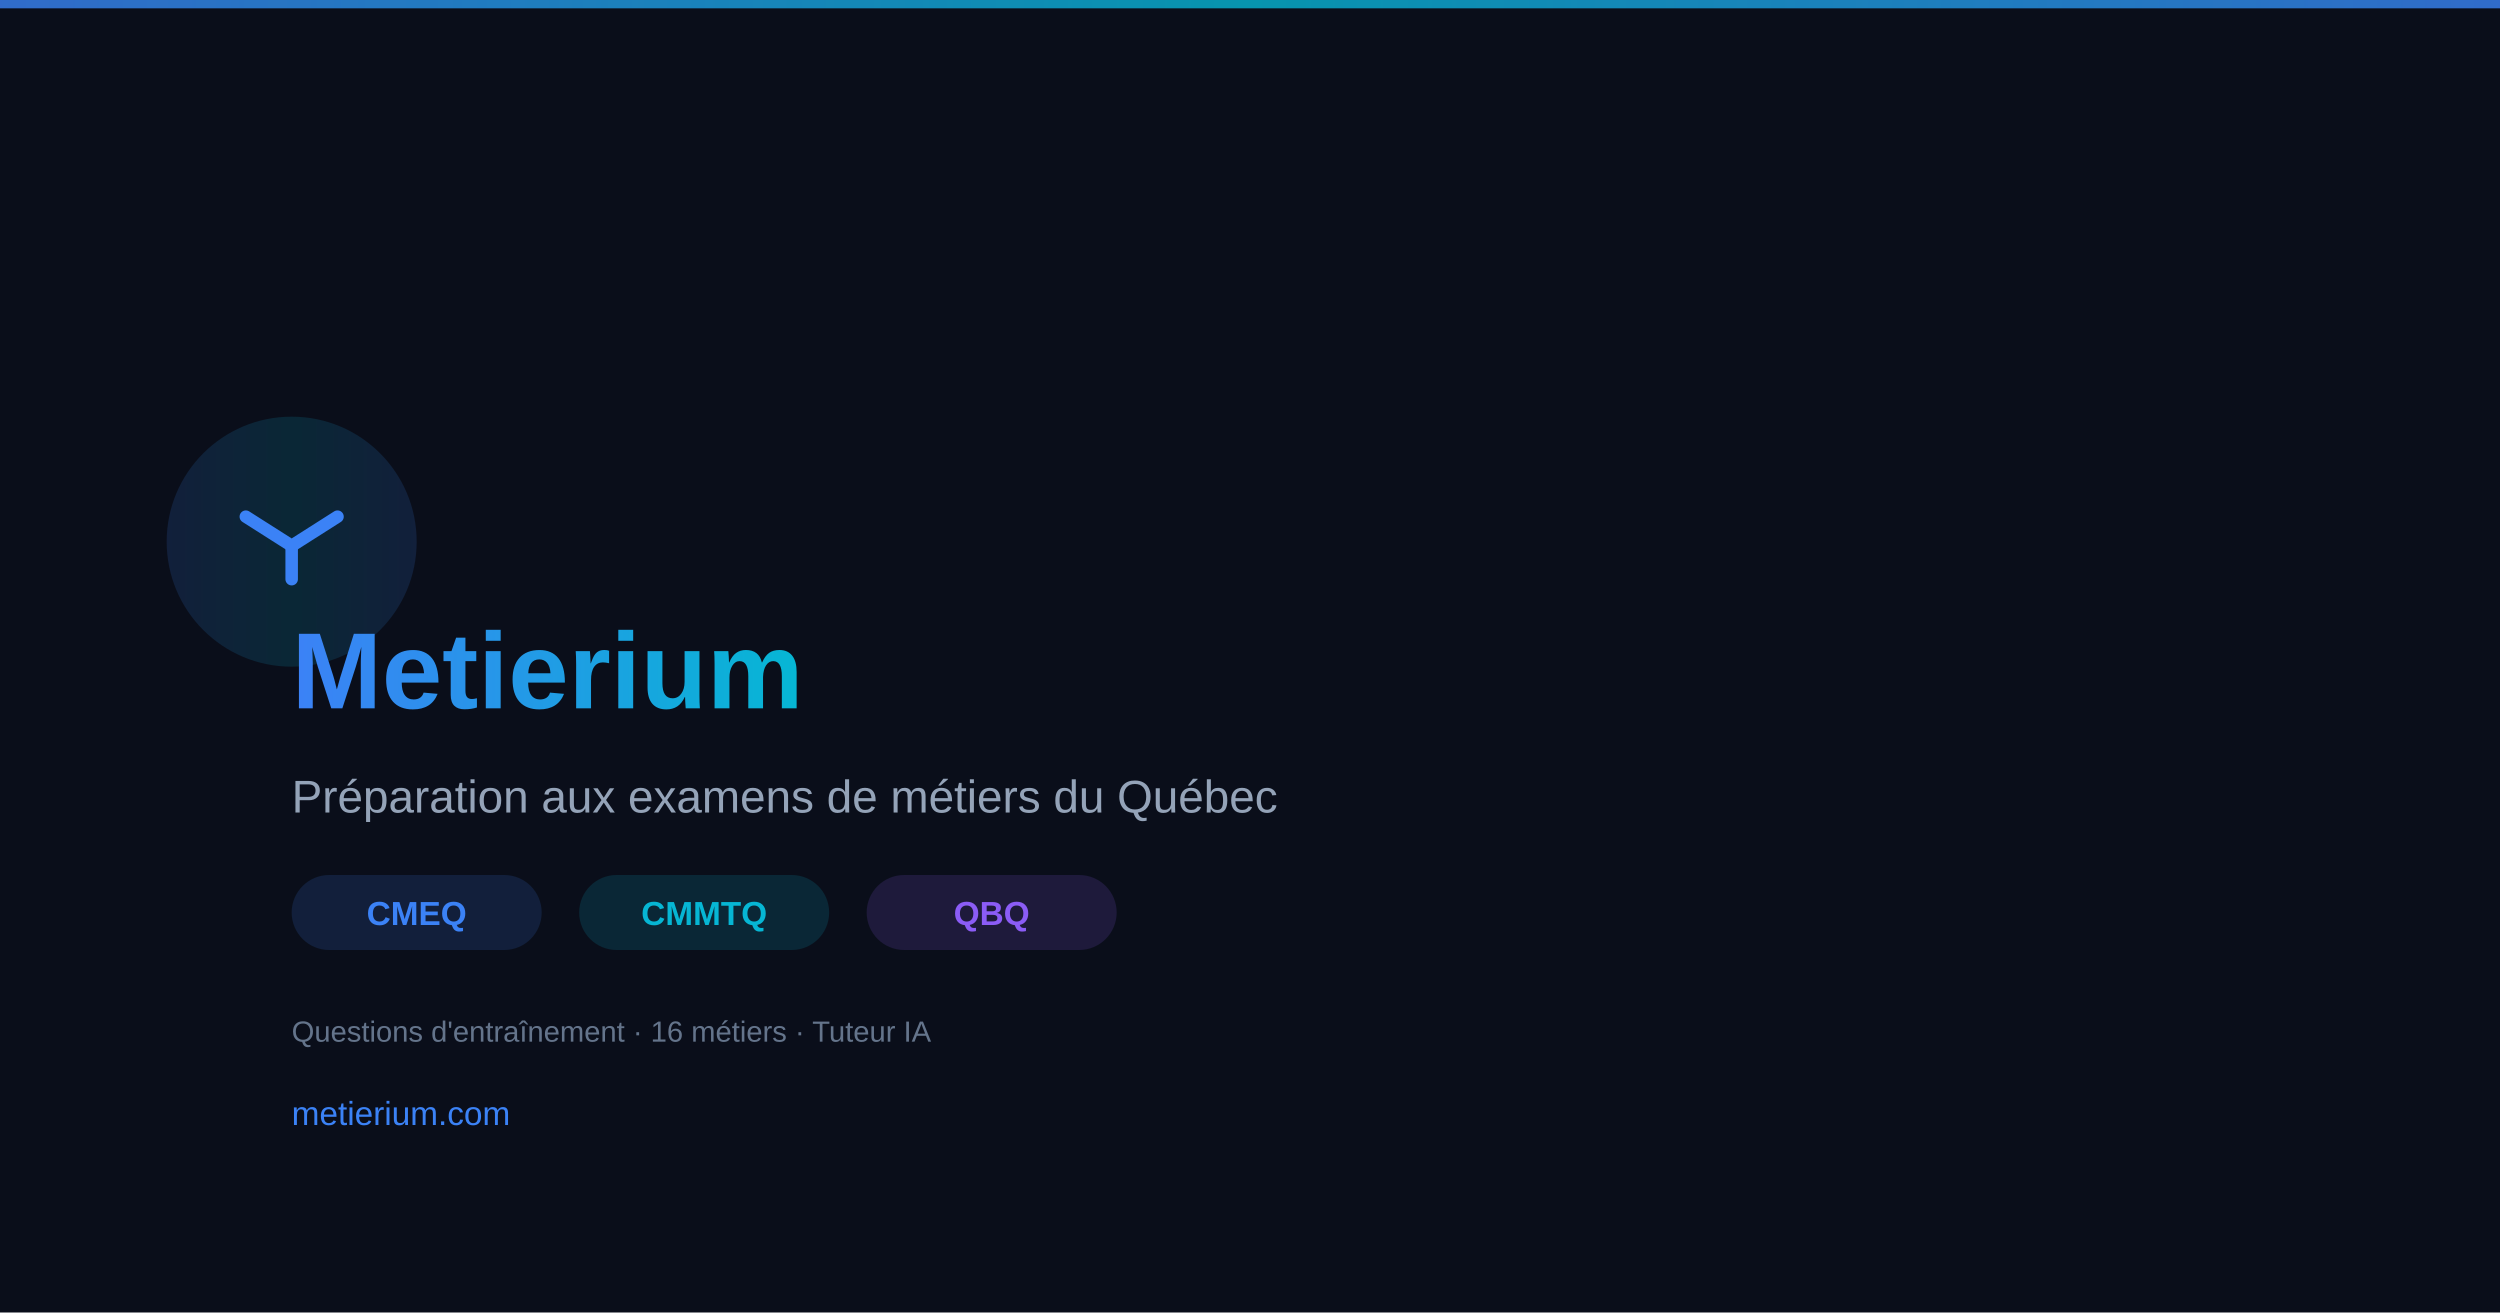
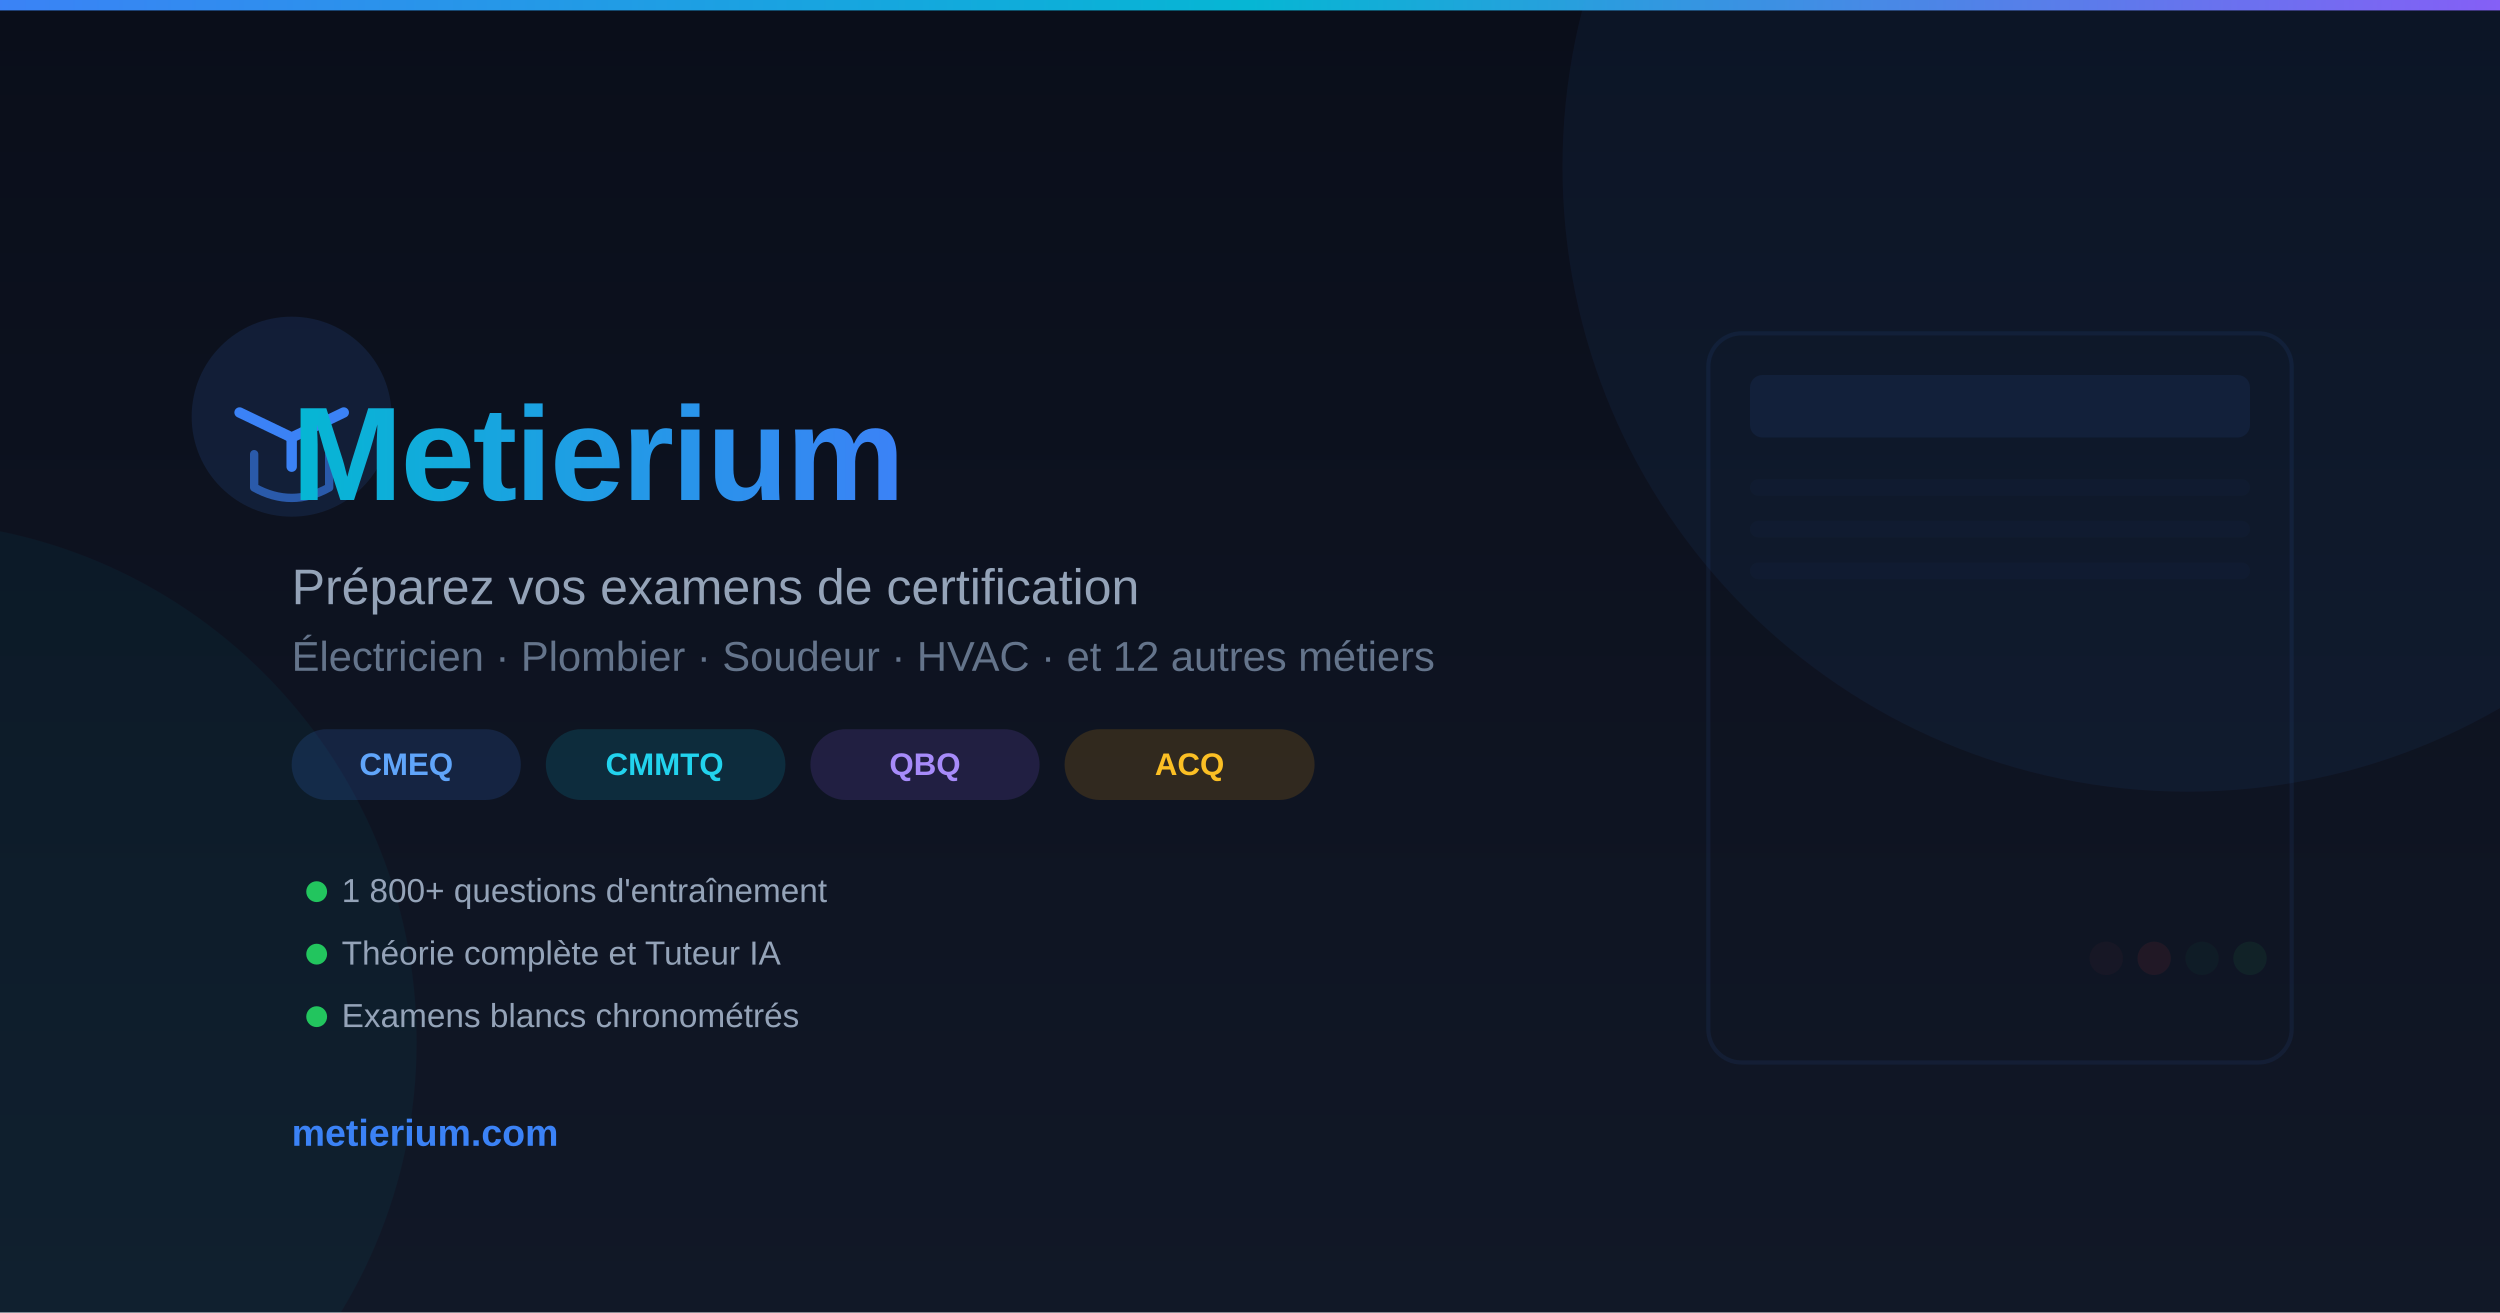
<svg xmlns="http://www.w3.org/2000/svg" width="1200" height="630" viewBox="0 0 1200 630" fill="none">
-   <rect width="1200" height="630" fill="#0A0E1A" />
-   <rect x="0" y="0" width="1200" height="4" fill="url(#blue-glow)" opacity="0.8" />
  <defs>
-     <linearGradient id="blue-glow" x1="0" y1="0" x2="1" y2="0">
+     <linearGradient id="bg-grad" x1="0" y1="0" x2="0" y2="1">
+       <stop offset="0%" stop-color="#0A0E1A" />
+       <stop offset="100%" stop-color="#111827" />
+     </linearGradient>
+     <linearGradient id="accent-grad" x1="0" y1="0" x2="1" y2="0">
      <stop offset="0%" stop-color="#3B82F6" />
      <stop offset="50%" stop-color="#06B6D4" />
+       <stop offset="100%" stop-color="#8B5CF6" />
+     </linearGradient>
+     <linearGradient id="title-grad" x1="0" y1="0" x2="1" y2="0">
+       <stop offset="0%" stop-color="#06B6D4" />
      <stop offset="100%" stop-color="#3B82F6" />
    </linearGradient>
-     <linearGradient id="title-grad" x1="0" y1="0" x2="1" y2="0">
-       <stop offset="0%" stop-color="#3B82F6" />
-       <stop offset="100%" stop-color="#06B6D4" />
-     </linearGradient>
+     <filter id="glow">
+       <feGaussianBlur stdDeviation="60" result="blur" />
+       <feMerge>
+         <feMergeNode in="blur" />
+         <feMergeNode in="SourceGraphic" />
+       </feMerge>
+     </filter>
  </defs>
-   <circle cx="140" cy="260" r="60" fill="url(#blue-glow)" opacity="0.15" />
-   <path d="M118 248 L140 262 L162 248" stroke="#3B82F6" stroke-width="6" stroke-linecap="round" stroke-linejoin="round" fill="none" />
-   <path d="M140 262 L140 278" stroke="#3B82F6" stroke-width="6" stroke-linecap="round" />
-   <text x="140" y="340" font-family="Arial, Helvetica, sans-serif" font-size="52" font-weight="bold" fill="url(#title-grad)">Metierium</text>
-   <text x="140" y="390" font-family="Arial, Helvetica, sans-serif" font-size="22" fill="#94A3B8">Préparation aux examens de métiers du Québec</text>
-   <rect x="140" y="420" width="120" height="36" rx="18" fill="#3B82F6" opacity="0.15" />
-   <text x="200" y="444" font-family="Arial, Helvetica, sans-serif" font-size="16" fill="#3B82F6" text-anchor="middle" font-weight="bold">CMEQ</text>
-   <rect x="278" y="420" width="120" height="36" rx="18" fill="#06B6D4" opacity="0.15" />
-   <text x="338" y="444" font-family="Arial, Helvetica, sans-serif" font-size="16" fill="#06B6D4" text-anchor="middle" font-weight="bold">CMMTQ</text>
-   <rect x="416" y="420" width="120" height="36" rx="18" fill="#8B5CF6" opacity="0.15" />
-   <text x="476" y="444" font-family="Arial, Helvetica, sans-serif" font-size="16" fill="#8B5CF6" text-anchor="middle" font-weight="bold">QBQ</text>
-   <text x="140" y="500" font-family="Arial, Helvetica, sans-serif" font-size="14" fill="#64748B">Questions d'entraînement · 16 métiers · Tuteur IA</text>
-   <text x="140" y="540" font-family="Arial, Helvetica, sans-serif" font-size="16" fill="#3B82F6">metierium.com</text>
+   <rect width="1200" height="630" fill="url(#bg-grad)" />
+   <rect x="0" y="0" width="1200" height="5" fill="url(#accent-grad)" />
+   <circle cx="1050" cy="80" r="300" fill="#3B82F6" opacity="0.06" />
+   <circle cx="-50" cy="500" r="250" fill="#06B6D4" opacity="0.05" />
+   <g transform="translate(100, 160)">
+     <circle cx="40" cy="40" r="48" fill="#3B82F6" opacity="0.12" />
+     <path d="M15 38 L40 50 L65 38" stroke="#3B82F6" stroke-width="5" stroke-linecap="round" stroke-linejoin="round" fill="none" />
+     <path d="M40 50 L40 64" stroke="#3B82F6" stroke-width="5" stroke-linecap="round" />
+     <path d="M22 58 v16 q18 10 36 0 v-16" stroke="#3B82F6" stroke-width="4" stroke-linecap="round" stroke-linejoin="round" fill="none" opacity="0.6" />
+   </g>
+   <text x="140" y="240" font-family="'Helvetica Neue', Arial, sans-serif" font-size="64" font-weight="900" fill="url(#title-grad)" letter-spacing="-1">Metierium</text>
+   <text x="140" y="290" font-family="'Helvetica Neue', Arial, sans-serif" font-size="24" fill="#94A3B8" font-weight="500">Préparez vos examens de certification</text>
+   <text x="140" y="322" font-family="'Helvetica Neue', Arial, sans-serif" font-size="20" fill="#64748B">Électricien · Plombier · Soudeur · HVAC · et 12 autres métiers</text>
+   <rect x="140" y="350" width="110" height="34" rx="17" fill="#3B82F6" opacity="0.15" />
+   <text x="195" y="372" font-family="'Helvetica Neue', Arial, sans-serif" font-size="15" fill="#60A5FA" text-anchor="middle" font-weight="700">CMEQ</text>
+   <rect x="262" y="350" width="115" height="34" rx="17" fill="#06B6D4" opacity="0.15" />
+   <text x="319" y="372" font-family="'Helvetica Neue', Arial, sans-serif" font-size="15" fill="#22D3EE" text-anchor="middle" font-weight="700">CMMTQ</text>
+   <rect x="389" y="350" width="110" height="34" rx="17" fill="#8B5CF6" opacity="0.15" />
+   <text x="444" y="372" font-family="'Helvetica Neue', Arial, sans-serif" font-size="15" fill="#A78BFA" text-anchor="middle" font-weight="700">QBQ</text>
+   <rect x="511" y="350" width="120" height="34" rx="17" fill="#F59E0B" opacity="0.15" />
+   <text x="571" y="372" font-family="'Helvetica Neue', Arial, sans-serif" font-size="15" fill="#FBBF24" text-anchor="middle" font-weight="700">ACQ</text>
+   <g transform="translate(140, 420)">
+     <circle cx="12" cy="8" r="5" fill="#22C55E" />
+     <text x="24" y="13" font-family="'Helvetica Neue', Arial, sans-serif" font-size="16" fill="#94A3B8">1 800+ questions d'entraînement</text>
+   </g>
+   <g transform="translate(140, 450)">
+     <circle cx="12" cy="8" r="5" fill="#22C55E" />
+     <text x="24" y="13" font-family="'Helvetica Neue', Arial, sans-serif" font-size="16" fill="#94A3B8">Théorie complète et Tuteur IA</text>
+   </g>
+   <g transform="translate(140, 480)">
+     <circle cx="12" cy="8" r="5" fill="#22C55E" />
+     <text x="24" y="13" font-family="'Helvetica Neue', Arial, sans-serif" font-size="16" fill="#94A3B8">Examens blancs chronométrés</text>
+   </g>
+   <text x="140" y="550" font-family="'Helvetica Neue', Arial, sans-serif" font-size="18" fill="#3B82F6" font-weight="600">metierium.com</text>
+   <g transform="translate(820, 160)" opacity="0.08">
+     <rect x="0" y="0" width="280" height="350" rx="16" fill="none" stroke="#3B82F6" stroke-width="2" />
+     <rect x="20" y="20" width="240" height="30" rx="6" fill="#3B82F6" />
+     <rect x="20" y="70" width="240" height="8" rx="4" fill="#3B82F6" opacity="0.3" />
+     <rect x="20" y="90" width="240" height="8" rx="4" fill="#3B82F6" opacity="0.3" />
+     <rect x="20" y="110" width="240" height="8" rx="4" fill="#3B82F6" opacity="0.3" />
+     <circle cx="260" cy="300" r="8" fill="#22C55E" />
+     <circle cx="237" cy="300" r="8" fill="#22C55E" opacity="0.5" />
+     <circle cx="214" cy="300" r="8" fill="#EF4444" />
+     <circle cx="191" cy="300" r="8" fill="#EF4444" opacity="0.5" />
+   </g>
</svg>
